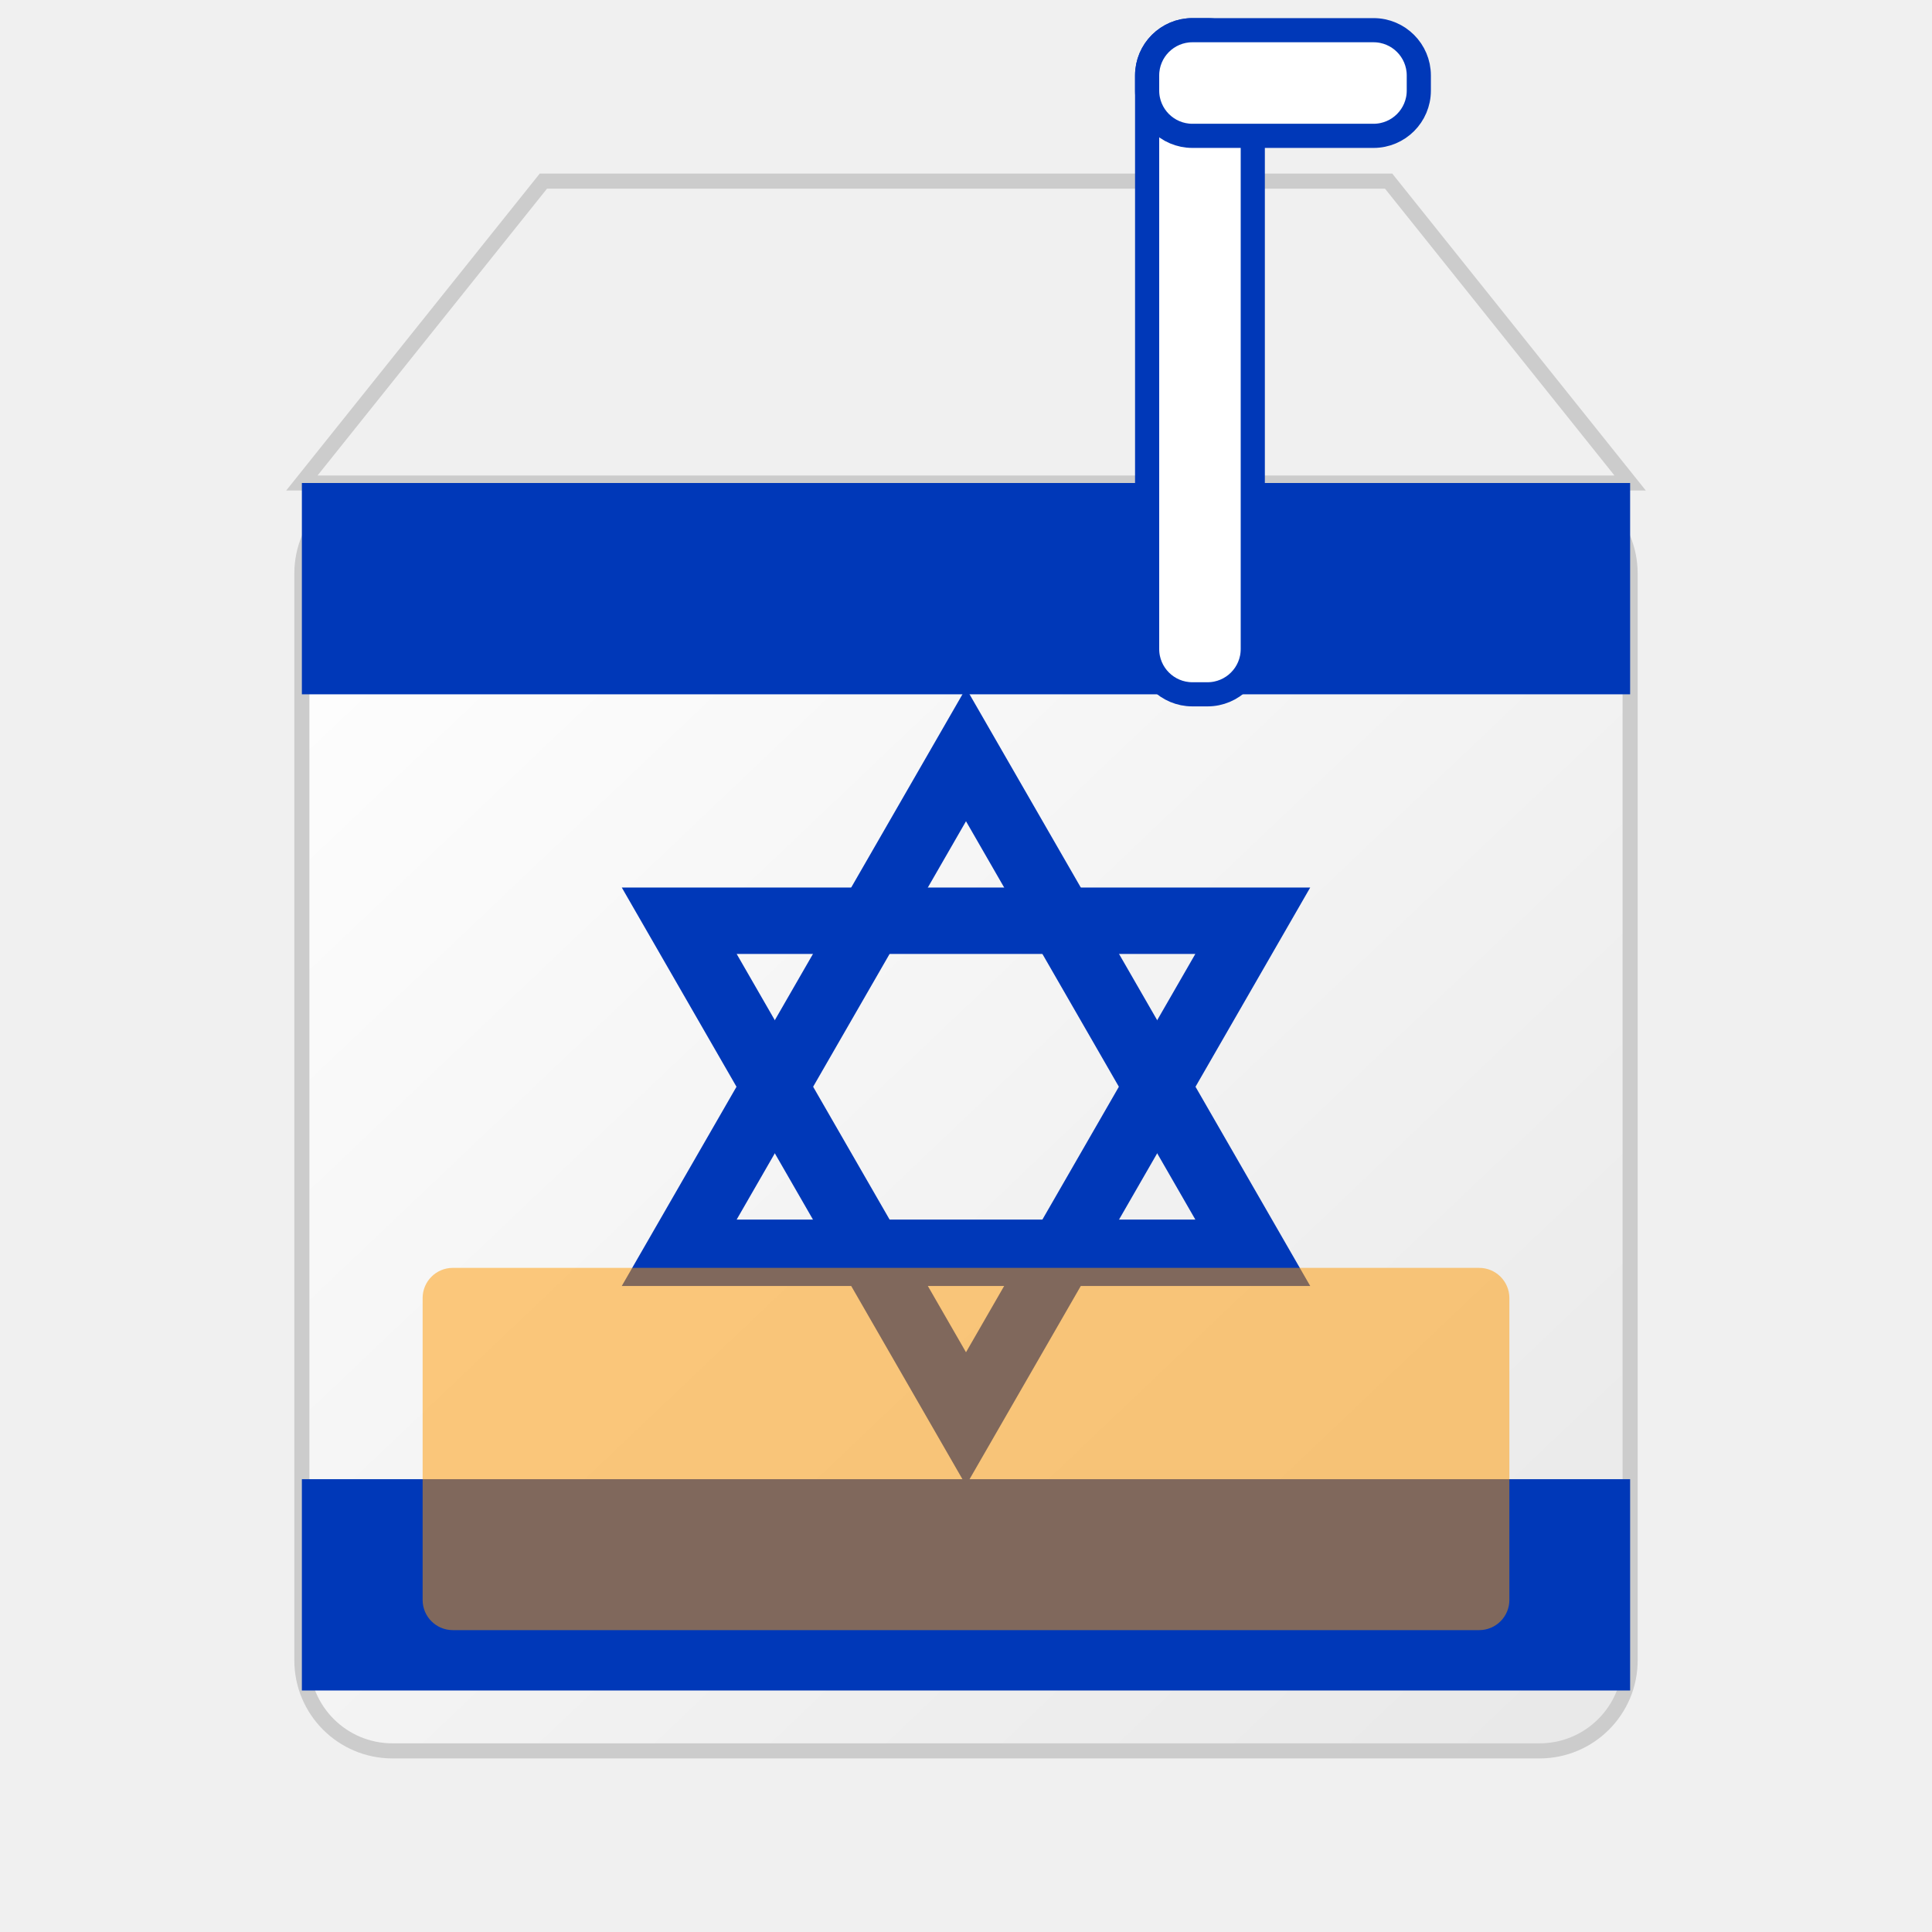
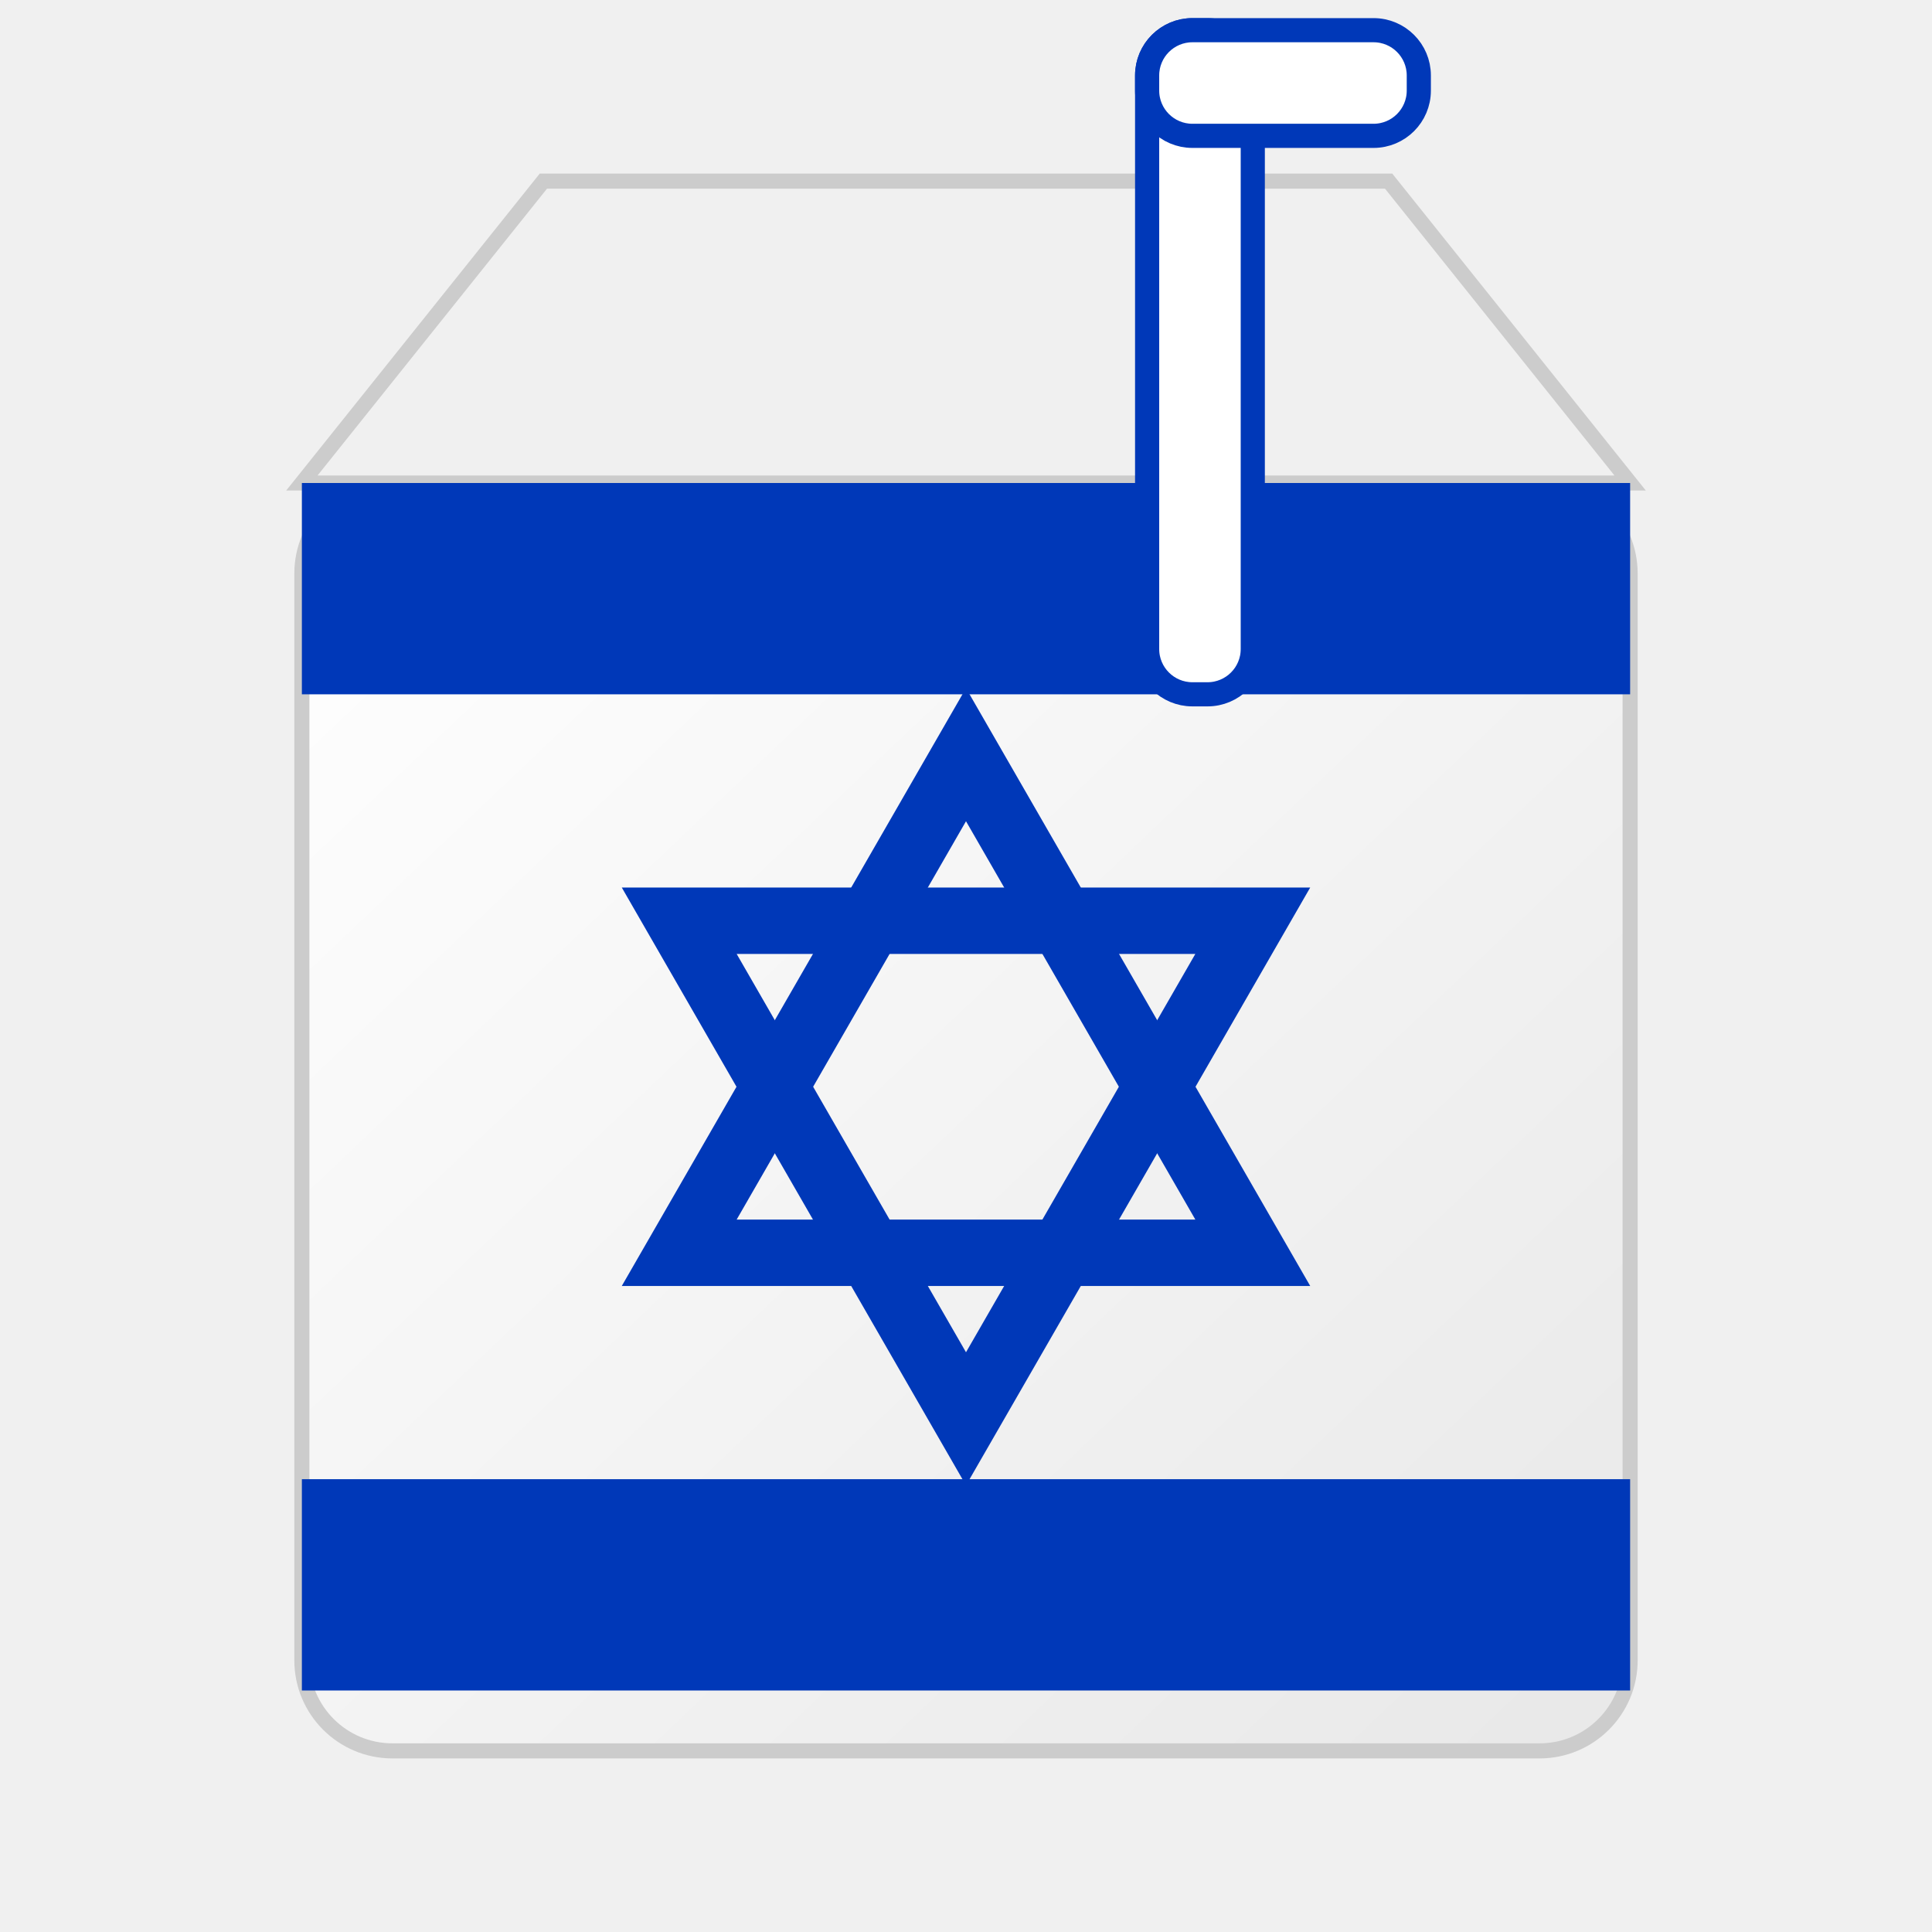
<svg xmlns="http://www.w3.org/2000/svg" viewBox="0 0 64 64">
  <defs>
    <linearGradient id="box" x1="0%" y1="0%" x2="100%" y2="100%">
      <stop offset="0%" stop-color="#ffffff" />
      <stop offset="100%" stop-color="#e8e8e8" />
    </linearGradient>
  </defs>
  <rect x="10" y="16" width="44" height="42" rx="3" fill="url(#box)" stroke="#ccc" stroke-width="0.5" />
  <polygon points="10,16 18,6 46,6 54,16" fill="#f0f0f0" stroke="#ccc" stroke-width="0.5" />
  <rect x="10" y="16" width="44" height="7" fill="#0038b8" />
  <rect x="10" y="49" width="44" height="7" fill="#0038b8" />
  <g transform="translate(32,36)" fill="none" stroke="#0038b8" stroke-width="2.2">
    <polygon points="0,-11 9.5,5.5 -9.5,5.5" />
    <polygon points="0,11 9.5,-5.5 -9.5,-5.5" />
  </g>
  <rect x="38" y="1" width="3.5" height="22" rx="1.5" fill="#fff" stroke="#0038b8" stroke-width="0.8" />
  <rect x="38" y="1" width="9" height="3.5" rx="1.5" fill="#fff" stroke="#0038b8" stroke-width="0.8" />
-   <rect x="14" y="42" width="36" height="12" rx="1" fill="#ff9800" opacity="0.5" />
</svg>
